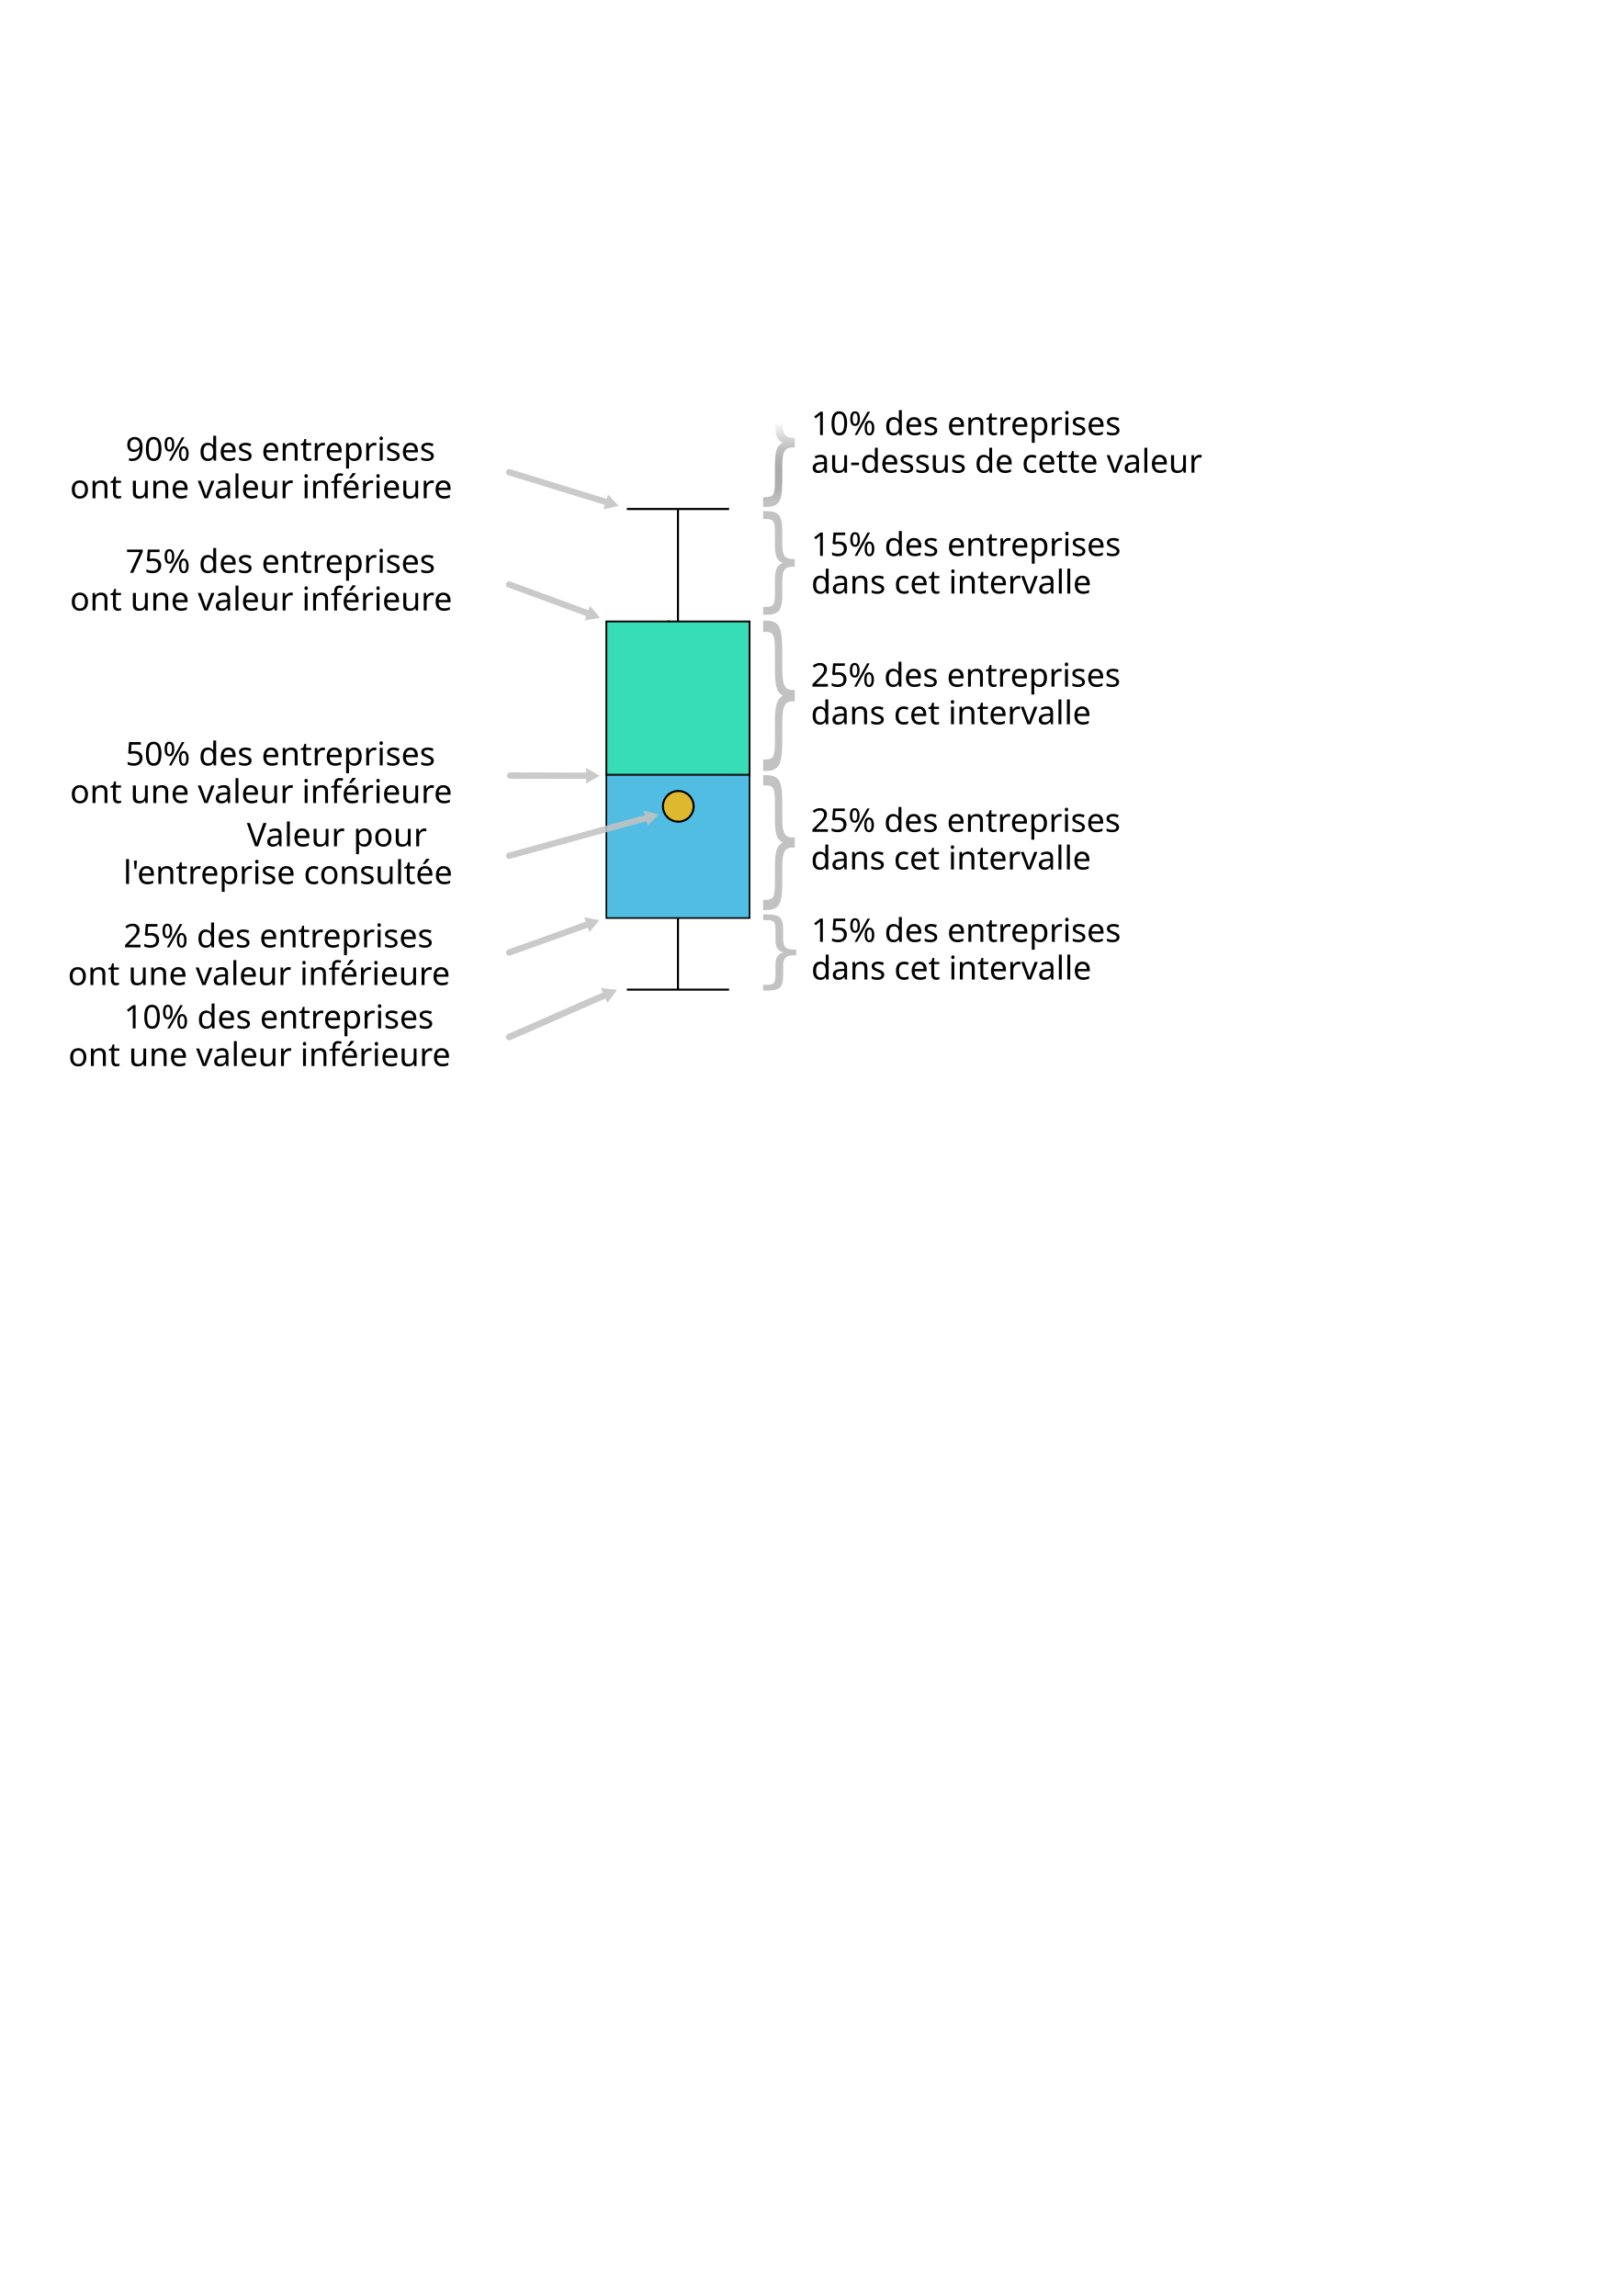
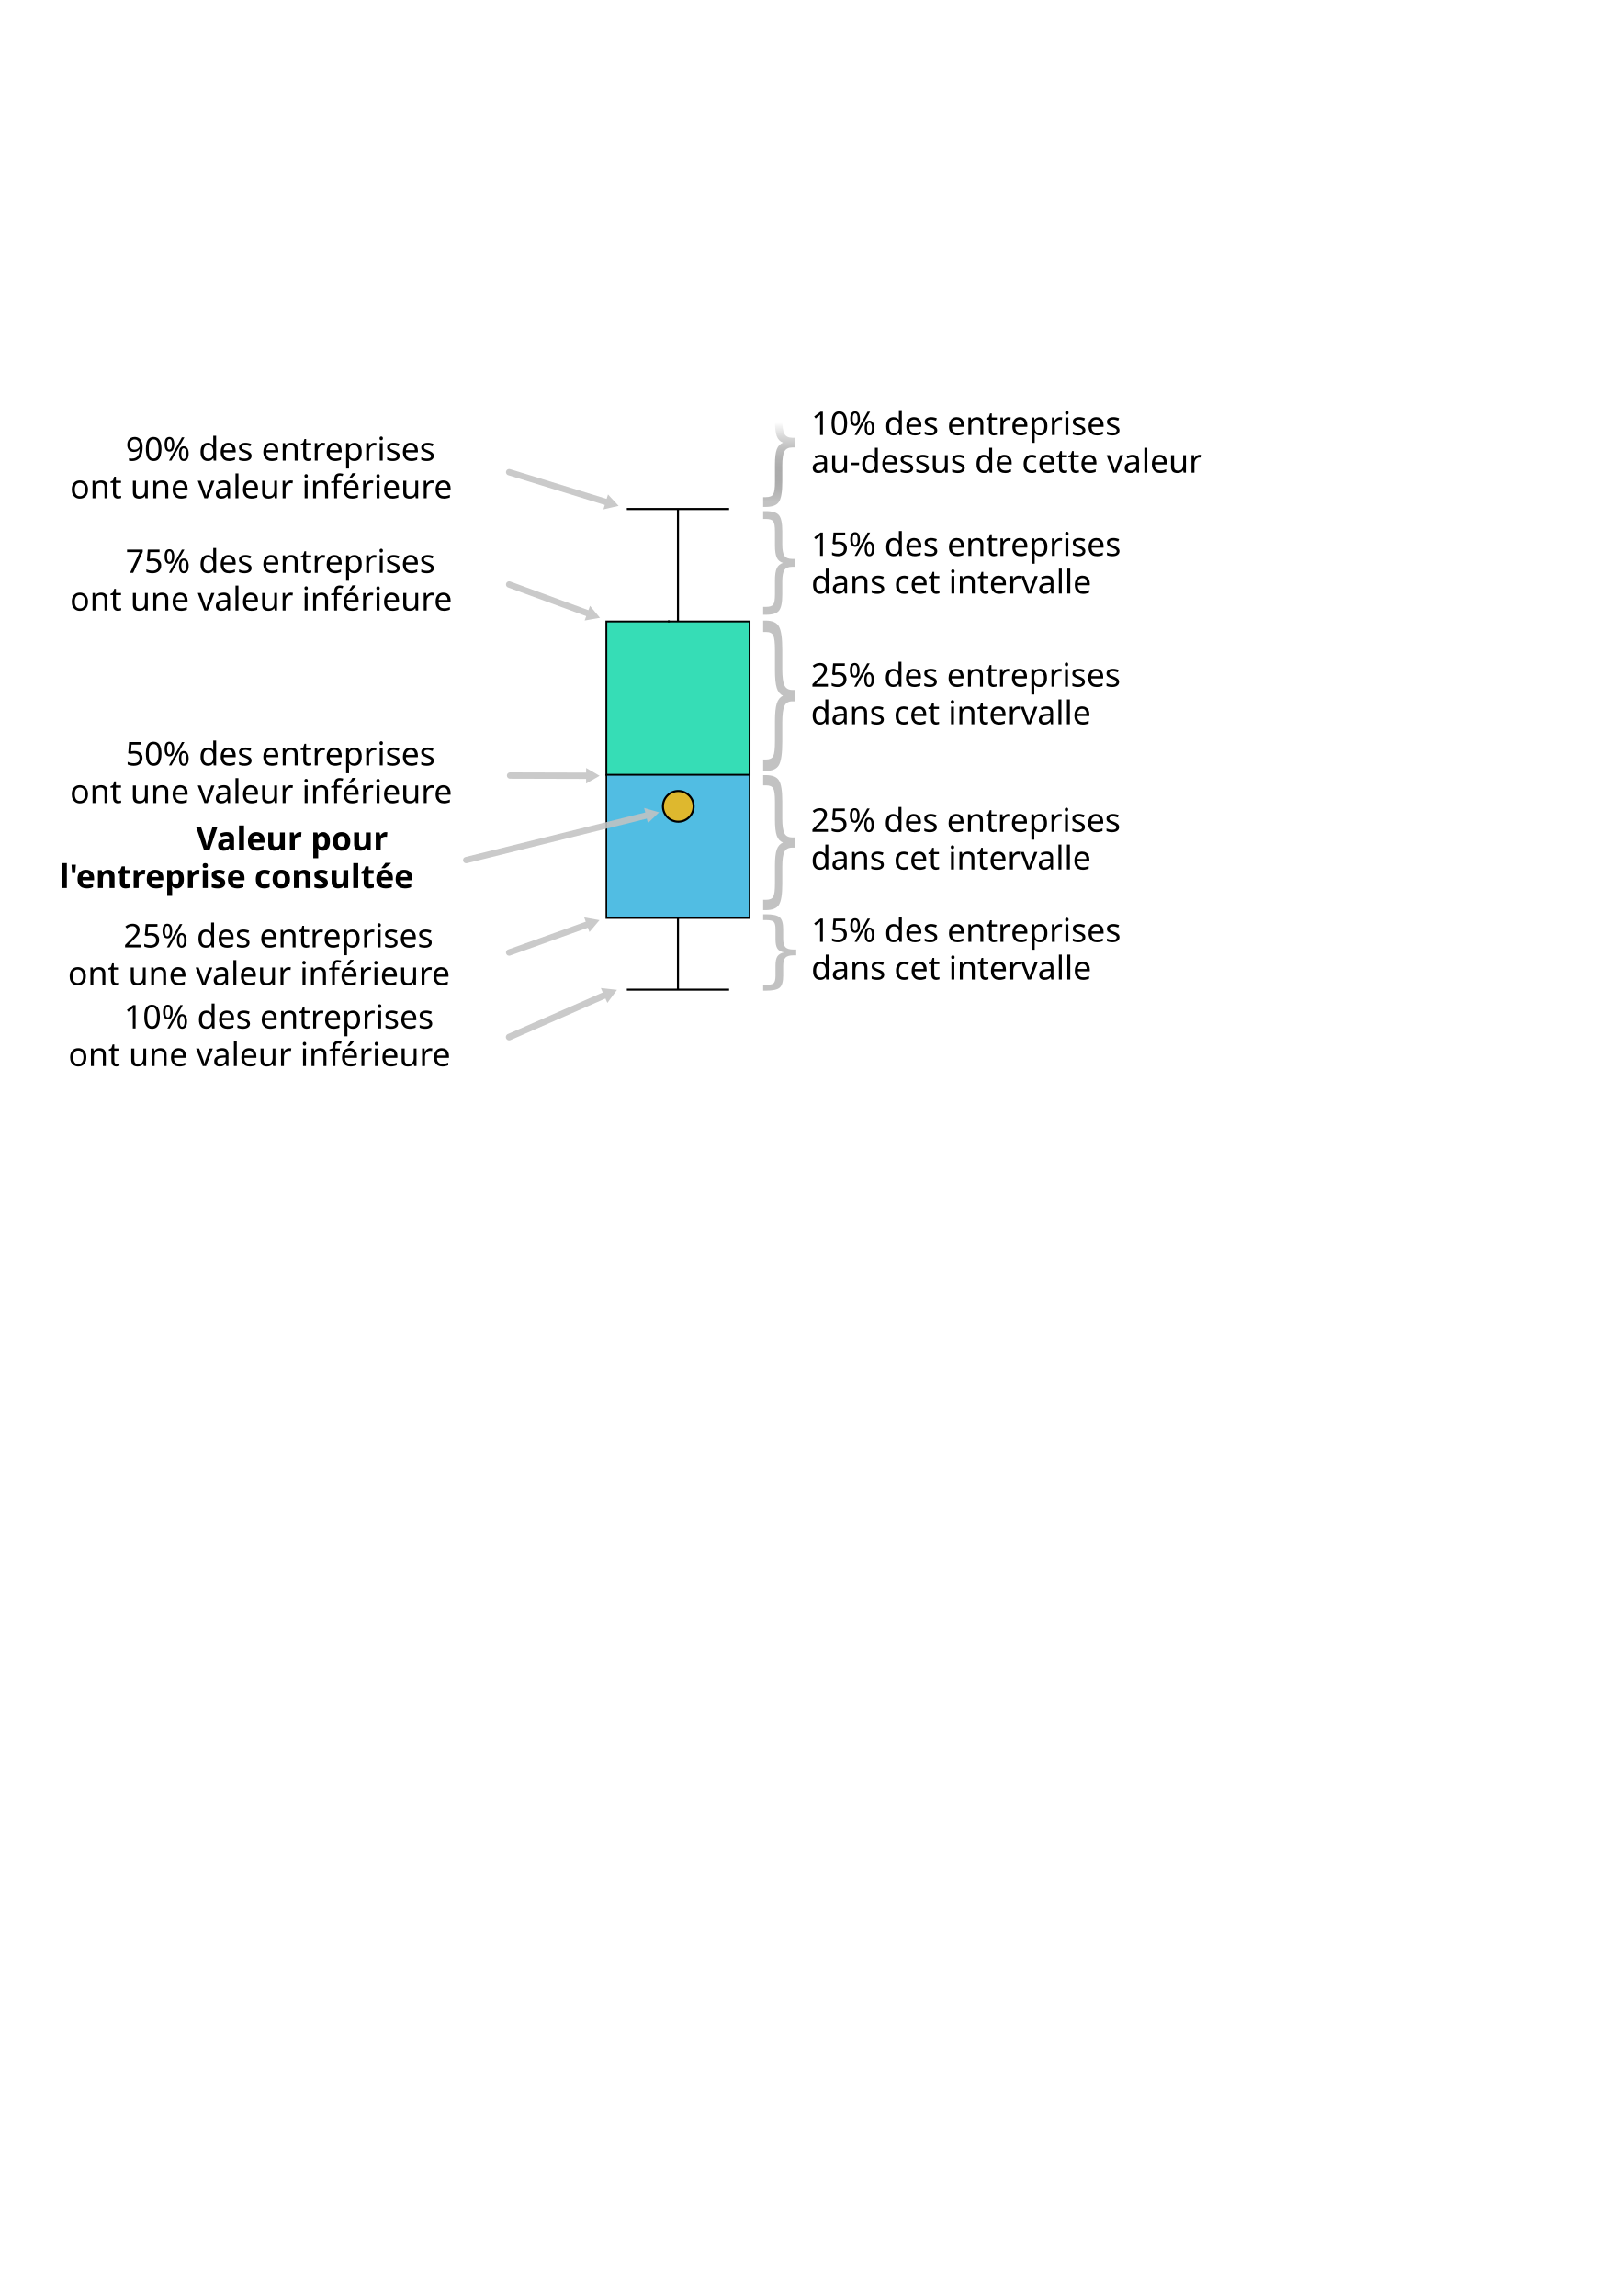
<svg xmlns="http://www.w3.org/2000/svg" xmlns:xlink="http://www.w3.org/1999/xlink" width="210mm" height="297mm" viewBox="0 0 210 297" version="1.1" id="svg5">
  <defs id="defs2">
    <rect x="95.659" y="189.101" width="157.137" height="397.348" id="rect422138" />
    <marker style="overflow:visible" id="TriangleInS" refX="0.0" refY="0.0" orient="auto">
      <path transform="scale(-0.2)" style="fill-rule:evenodd;fill:context-stroke;stroke:context-stroke;stroke-width:1.0pt" d="M 5.77,0.0 L -2.88,5.0 L -2.88,-5.0 L 5.77,0.0 z " id="path93545" />
    </marker>
    <marker style="overflow:visible" id="Arrow2Mstart" refX="0.0" refY="0.0" orient="auto">
      <path transform="scale(0.6) translate(0,0)" d="M 8.719,4.034 L -2.207,0.016 L 8.719,-4.002 C 6.973,-1.63 6.983,1.616 8.719,4.034 z " style="stroke:context-stroke;fill-rule:evenodd;fill:context-stroke;stroke-width:0.625;stroke-linejoin:round" id="path93430" />
    </marker>
    <marker style="overflow:visible" id="DotS" refX="0.0" refY="0.0" orient="auto">
      <path transform="scale(0.2) translate(7.4, 1)" style="fill-rule:evenodd;fill:context-stroke;stroke:context-stroke;stroke-width:1.0pt" d="M -2.5,-1.0 C -2.5,1.76 -4.74,4.0 -7.5,4.0 C -10.26,4.0 -12.5,1.76 -12.5,-1.0 C -12.5,-3.76 -10.26,-6.0 -7.5,-6.0 C -4.74,-6.0 -2.5,-3.76 -2.5,-1.0 z " id="path93473" />
    </marker>
    <marker style="overflow:visible" id="Arrow2Lstart" refX="0.0" refY="0.0" orient="auto">
      <path transform="scale(1.1) translate(1,0)" d="M 8.719,4.034 L -2.207,0.016 L 8.719,-4.002 C 6.973,-1.63 6.983,1.616 8.719,4.034 z " style="stroke:context-stroke;fill-rule:evenodd;fill:context-stroke;stroke-width:0.625;stroke-linejoin:round" id="path93424" />
    </marker>
    <marker style="overflow:visible" id="Arrow1Lstart" refX="0.0" refY="0.0" orient="auto">
      <path transform="scale(0.8) translate(12.5,0)" style="fill-rule:evenodd;fill:context-stroke;stroke:context-stroke;stroke-width:1.0pt" d="M 0.0,0.0 L 5.0,-5.0 L -12.5,0.0 L 5.0,5.0 L 0.0,0.0 z " id="path93406" />
    </marker>
    <linearGradient id="linearGradient92581">
      <stop style="stop-color:#c2c2c2;stop-opacity:1" offset="0" id="stop92577" />
      <stop style="stop-color:#000000;stop-opacity:0;" offset="1" id="stop92579" />
    </linearGradient>
    <linearGradient xlink:href="#linearGradient92581" id="linearGradient90016" x1="90.677" y1="51.562" x2="90.645" y2="44.711" gradientUnits="userSpaceOnUse" gradientTransform="translate(-0.09517376)" />
    <marker style="overflow:visible" id="DotS-0" refX="0" refY="0" orient="auto">
      <path transform="matrix(0.2,0,0,0.2,1.48,0.2)" style="fill:context-stroke;fill-rule:evenodd;stroke:context-stroke;stroke-width:1pt" d="m -2.5,-1 c 0,2.76 -2.24,5 -5,5 -2.76,0 -5,-2.24 -5,-5 0,-2.76 2.24,-5 5,-5 2.76,0 5,2.24 5,5 z" id="path93473-3" />
    </marker>
    <marker style="overflow:visible" id="DotS-2" refX="0" refY="0" orient="auto">
      <path transform="matrix(0.2,0,0,0.2,1.48,0.2)" style="fill:context-stroke;fill-rule:evenodd;stroke:context-stroke;stroke-width:1pt" d="m -2.5,-1 c 0,2.76 -2.24,5 -5,5 -2.76,0 -5,-2.24 -5,-5 0,-2.76 2.24,-5 5,-5 2.76,0 5,2.24 5,5 z" id="path93473-0" />
    </marker>
    <marker style="overflow:visible" id="TriangleInS-3" refX="0" refY="0" orient="auto">
      <path transform="scale(-0.2)" style="fill:context-stroke;fill-rule:evenodd;stroke:context-stroke;stroke-width:1pt" d="M 5.77,0 -2.88,5 V -5 Z" id="path93545-2" />
    </marker>
    <marker style="overflow:visible" id="TriangleInS-1" refX="0" refY="0" orient="auto">
      <path transform="scale(-0.2)" style="fill:context-stroke;fill-rule:evenodd;stroke:context-stroke;stroke-width:1pt" d="M 5.77,0 -2.88,5 V -5 Z" id="path93545-9" />
    </marker>
    <marker style="overflow:visible" id="TriangleInS-8" refX="0" refY="0" orient="auto">
      <path transform="scale(-0.2)" style="fill:context-stroke;fill-rule:evenodd;stroke:context-stroke;stroke-width:1pt" d="M 5.77,0 -2.88,5 V -5 Z" id="path93545-6" />
    </marker>
    <marker style="overflow:visible" id="TriangleInS-4" refX="0" refY="0" orient="auto">
      <path transform="scale(-0.2)" style="fill:context-stroke;fill-rule:evenodd;stroke:context-stroke;stroke-width:1pt" d="M 5.77,0 -2.88,5 V -5 Z" id="path93545-5" />
    </marker>
    <marker style="overflow:visible" id="TriangleInS-3-7" refX="0" refY="0" orient="auto">
      <path transform="scale(-0.2)" style="fill:context-stroke;fill-rule:evenodd;stroke:context-stroke;stroke-width:1pt" d="M 5.77,0 -2.88,5 V -5 Z" id="path93545-2-5" />
    </marker>
    <marker style="overflow:visible" id="TriangleInS-3-5" refX="0" refY="0" orient="auto">
      <path transform="scale(-0.2)" style="fill:context-stroke;fill-rule:evenodd;stroke:context-stroke;stroke-width:1pt" d="M 5.77,0 -2.88,5 V -5 Z" id="path93545-2-6" />
    </marker>
    <marker style="overflow:visible" id="TriangleInS-3-9" refX="0" refY="0" orient="auto">
      <path transform="scale(-0.2)" style="fill:context-stroke;fill-rule:evenodd;stroke:context-stroke;stroke-width:1pt" d="M 5.77,0 -2.88,5 V -5 Z" id="path93545-2-1" />
    </marker>
    <marker style="overflow:visible" id="TriangleInS-3-0" refX="0" refY="0" orient="auto">
      <path transform="scale(-0.2)" style="fill:context-stroke;fill-rule:evenodd;stroke:context-stroke;stroke-width:1pt" d="M 5.77,0 -2.88,5 V -5 Z" id="path93545-2-9" />
    </marker>
    <marker style="overflow:visible" id="TriangleInS-3-6" refX="0" refY="0" orient="auto">
      <path transform="scale(-0.2)" style="fill:context-stroke;fill-rule:evenodd;stroke:context-stroke;stroke-width:1pt" d="M 5.77,0 -2.88,5 V -5 Z" id="path93545-2-0" />
    </marker>
    <marker style="overflow:visible" id="TriangleInS-3-9-2" refX="0" refY="0" orient="auto">
      <path transform="scale(-0.2)" style="fill:context-stroke;fill-rule:evenodd;stroke:context-stroke;stroke-width:1pt" d="M 5.77,0 -2.88,5 V -5 Z" id="path93545-2-1-6" />
    </marker>
    <marker style="overflow:visible" id="TriangleInS-3-0-8" refX="0" refY="0" orient="auto">
      <path transform="scale(-0.2)" style="fill:context-stroke;fill-rule:evenodd;stroke:context-stroke;stroke-width:1pt" d="M 5.77,0 -2.88,5 V -5 Z" id="path93545-2-9-7" />
    </marker>
  </defs>
  <g id="layer1">
    <rect style="fill:#36ddb6;fill-opacity:1;fill-rule:evenodd;stroke:#000000;stroke-width:0.233;stroke-opacity:1" id="rect31" width="18.521" height="19.844" x="78.423" y="80.389" ry="0" />
    <rect style="fill:#51bde3;fill-opacity:1;fill-rule:evenodd;stroke:#000000;stroke-width:0.205;stroke-opacity:1" id="rect33" width="18.521" height="18.521" x="78.423" y="100.233" />
    <circle id="path1064" style="fill:#269ffb;stroke:#000000;stroke-width:0.265" cx="86.51" cy="80.37" r="0.006" />
    <circle id="path1066" style="fill:#269ffb;stroke:#000000;stroke-width:0.265" cx="86.51" cy="80.37" r="0.006" />
    <path style="fill:none;stroke:#000000;stroke-width:0.265px;stroke-linecap:butt;stroke-linejoin:miter;stroke-opacity:1" d="M 87.684,65.837 V 80.389 M 94.298,65.837 H 81.069 m 6.615,52.917 v 9.26 m 6.615,0 c -4.395,0 -8.772,0 -13.229,0" id="path1107" />
    <text xml:space="preserve" style="font-style:normal;font-variant:normal;font-weight:normal;font-stretch:normal;font-size:4.233px;line-height:1.15;font-family:'Saira Condensed';-inkscape-font-specification:'Saira Condensed, ';fill:#000000;fill-opacity:1;stroke:none;stroke-width:0.265" x="63.725" y="122.547" id="text6959">
      <tspan id="tspan6957" style="font-style:normal;font-variant:normal;font-weight:normal;font-stretch:normal;font-size:4.233px;font-family:'Saira Condensed';-inkscape-font-specification:'Saira Condensed, ';text-align:end;text-anchor:end;stroke-width:0.265" x="63.725" y="122.547">25% des entreprises</tspan>
      <tspan style="font-style:normal;font-variant:normal;font-weight:normal;font-stretch:normal;font-size:4.233px;font-family:'Saira Condensed';-inkscape-font-specification:'Saira Condensed, ';text-align:end;text-anchor:end;stroke-width:0.265" x="63.725" y="127.416" id="tspan313860">ont une valeur inférieure</tspan>
    </text>
    <text xml:space="preserve" style="font-style:normal;font-variant:normal;font-weight:normal;font-stretch:normal;font-size:4.233px;line-height:1.15;font-family:'Saira Condensed';-inkscape-font-specification:'Saira Condensed, ';fill:#000000;fill-opacity:1;stroke:none;stroke-width:0.265" x="63.997" y="59.583" id="text6959-1">
      <tspan id="tspan6957-45" style="font-style:normal;font-variant:normal;font-weight:normal;font-stretch:normal;font-size:4.233px;font-family:'Saira Condensed';-inkscape-font-specification:'Saira Condensed, ';text-align:end;text-anchor:end;stroke-width:0.265" x="63.997" y="59.583">90% des entreprises</tspan>
      <tspan style="font-style:normal;font-variant:normal;font-weight:normal;font-stretch:normal;font-size:4.233px;font-family:'Saira Condensed';-inkscape-font-specification:'Saira Condensed, ';text-align:end;text-anchor:end;stroke-width:0.265" x="63.997" y="64.452" id="tspan309132">ont une valeur inférieure</tspan>
    </text>
    <text xml:space="preserve" style="font-style:normal;font-variant:normal;font-weight:normal;font-stretch:normal;font-size:4.233px;line-height:1.15;font-family:'Saira Condensed';-inkscape-font-specification:'Saira Condensed, ';fill:#000000;fill-opacity:1;stroke:none;stroke-width:0.265" x="63.997" y="99.009" id="text6959-7">
      <tspan id="tspan6957-76" style="font-style:normal;font-variant:normal;font-weight:normal;font-stretch:normal;font-size:4.233px;font-family:'Saira Condensed';-inkscape-font-specification:'Saira Condensed, ';text-align:end;text-anchor:end;stroke-width:0.265" x="63.997" y="99.009">50% des entreprises</tspan>
      <tspan style="font-style:normal;font-variant:normal;font-weight:normal;font-stretch:normal;font-size:4.233px;font-family:'Saira Condensed';-inkscape-font-specification:'Saira Condensed, ';text-align:end;text-anchor:end;stroke-width:0.265" x="63.997" y="103.877" id="tspan312340">ont une valeur inférieure</tspan>
    </text>
    <text xml:space="preserve" style="font-style:normal;font-variant:normal;font-weight:normal;font-stretch:normal;font-size:4.233px;line-height:1.15;font-family:'Saira Condensed';-inkscape-font-specification:'Saira Condensed, ';fill:#000000;fill-opacity:1;stroke:none;stroke-width:0.265" x="63.997" y="74.103" id="text6959-092">
      <tspan id="tspan6957-5" style="font-style:normal;font-variant:normal;font-weight:normal;font-stretch:normal;font-size:4.233px;font-family:'Saira Condensed';-inkscape-font-specification:'Saira Condensed, ';text-align:end;text-anchor:end;stroke-width:0.265" x="63.997" y="74.103">75% des entreprises</tspan>
      <tspan style="font-style:normal;font-variant:normal;font-weight:normal;font-stretch:normal;font-size:4.233px;font-family:'Saira Condensed';-inkscape-font-specification:'Saira Condensed, ';text-align:end;text-anchor:end;stroke-width:0.265" x="63.997" y="78.971" id="tspan310586">ont une valeur inférieure</tspan>
    </text>
-     <text xml:space="preserve" style="font-style:normal;font-variant:normal;font-weight:normal;font-stretch:normal;font-size:4.233px;line-height:1.15;font-family:'Saira Condensed';-inkscape-font-specification:'Saira Condensed, ';fill:#000000;fill-opacity:1;stroke:none;stroke-width:0.265" x="64.032" y="109.474" id="text6959-09">
-       <tspan id="tspan6957-7" style="font-style:normal;font-variant:normal;font-weight:normal;font-stretch:normal;font-size:4.233px;font-family:'Saira Condensed';-inkscape-font-specification:'Saira Condensed, ';text-align:end;text-anchor:end;stroke-width:0.265" x="64.032" y="109.474">Valeur pour </tspan>
-       <tspan style="font-style:normal;font-variant:normal;font-weight:normal;font-stretch:normal;font-size:4.233px;font-family:'Saira Condensed';-inkscape-font-specification:'Saira Condensed, ';text-align:end;text-anchor:end;stroke-width:0.265" x="64.032" y="114.342" id="tspan396826">l'entreprise consultée</tspan>
+     <text xml:space="preserve" style="font-style:normal;font-variant:normal;font-weight:normal;font-stretch:normal;font-size:4.233px;line-height:1.15;font-family:'Saira Condensed';-inkscape-font-specification:'Saira Condensed, ';fill:#000000;fill-opacity:1;stroke:none;stroke-width:0.265" x="58.994" y="110.001" id="text6959-09">
+       <tspan id="tspan6957-7" style="font-style:normal;font-variant:normal;font-weight:bold;font-stretch:normal;font-size:4.233px;font-family:'Saira Condensed';-inkscape-font-specification:'Saira Condensed, ';text-align:end;text-anchor:end;stroke-width:0.265" x="58.994" y="110.001">Valeur pour </tspan>
+       <tspan style="font-style:normal;font-variant:normal;font-weight:bold;font-stretch:normal;font-size:4.233px;font-family:'Saira Condensed';-inkscape-font-specification:'Saira Condensed, ';text-align:end;text-anchor:end;stroke-width:0.265" x="58.994" y="114.87" id="tspan396826">l'entreprise consultée</tspan>
    </text>
    <text xml:space="preserve" style="font-style:normal;font-variant:normal;font-weight:normal;font-stretch:normal;font-size:4.233px;line-height:1.15;font-family:'Saira Condensed';-inkscape-font-specification:'Saira Condensed, ';fill:#000000;fill-opacity:1;stroke:none;stroke-width:0.265" x="104.87" y="88.822" id="text6959-0">
      <tspan id="tspan6957-4" style="font-style:normal;font-variant:normal;font-weight:normal;font-stretch:normal;font-size:4.233px;font-family:'Saira Condensed';-inkscape-font-specification:'Saira Condensed, ';stroke-width:0.265" x="104.87" y="88.822">25% des entreprises</tspan>
      <tspan style="font-style:normal;font-variant:normal;font-weight:normal;font-stretch:normal;font-size:4.233px;font-family:'Saira Condensed';-inkscape-font-specification:'Saira Condensed, ';stroke-width:0.265" x="104.87" y="93.69" id="tspan296466">dans cet intervalle</tspan>
    </text>
    <text xml:space="preserve" style="font-style:normal;font-variant:normal;font-weight:normal;font-stretch:normal;font-size:4.233px;line-height:1.15;font-family:'Saira Condensed';-inkscape-font-specification:'Saira Condensed, ';fill:#000000;fill-opacity:1;stroke:none;stroke-width:0.265" x="104.87" y="107.6" id="text6959-0-7">
      <tspan id="tspan6957-4-7" style="font-style:normal;font-variant:normal;font-weight:normal;font-stretch:normal;font-size:4.233px;font-family:'Saira Condensed';-inkscape-font-specification:'Saira Condensed, ';stroke-width:0.265" x="104.87" y="107.6">25% des entreprises</tspan>
      <tspan style="font-style:normal;font-variant:normal;font-weight:normal;font-stretch:normal;font-size:4.233px;font-family:'Saira Condensed';-inkscape-font-specification:'Saira Condensed, ';stroke-width:0.265" x="104.87" y="112.468" id="tspan298028">dans cet intervalle</tspan>
    </text>
    <text xml:space="preserve" style="font-style:normal;font-variant:normal;font-weight:normal;font-stretch:normal;font-size:4.233px;line-height:1.15;font-family:'Saira Condensed';-inkscape-font-specification:'Saira Condensed, ';fill:#000000;fill-opacity:1;stroke:none;stroke-width:0.265" x="104.921" y="121.833" id="text6959-0-7-8">
      <tspan id="tspan6957-4-7-4" style="font-style:normal;font-variant:normal;font-weight:normal;font-stretch:normal;font-size:4.233px;font-family:'Saira Condensed';-inkscape-font-specification:'Saira Condensed, ';stroke-width:0.265" x="104.921" y="121.833">15% des entreprises</tspan>
      <tspan style="font-style:normal;font-variant:normal;font-weight:normal;font-stretch:normal;font-size:4.233px;font-family:'Saira Condensed';-inkscape-font-specification:'Saira Condensed, ';stroke-width:0.265" x="104.921" y="126.702" id="tspan300796">dans cet intervalle </tspan>
    </text>
    <text xml:space="preserve" style="font-style:normal;font-variant:normal;font-weight:normal;font-stretch:normal;font-size:4.233px;line-height:1.15;font-family:'Saira Condensed';-inkscape-font-specification:'Saira Condensed, ';fill:#000000;fill-opacity:1;stroke:none;stroke-width:0.265" x="104.921" y="56.272" id="text6959-0-7-8-5-7">
      <tspan id="tspan6957-4-7-4-00-7" style="font-style:normal;font-variant:normal;font-weight:normal;font-stretch:normal;font-size:4.233px;font-family:'Saira Condensed';-inkscape-font-specification:'Saira Condensed, ';stroke-width:0.265" x="104.921" y="56.272">10% des entreprises </tspan>
      <tspan style="font-style:normal;font-variant:normal;font-weight:normal;font-stretch:normal;font-size:4.233px;font-family:'Saira Condensed';-inkscape-font-specification:'Saira Condensed, ';stroke-width:0.265" x="104.921" y="61.141" id="tspan292420">au-dessus de cette valeur</tspan>
    </text>
    <text xml:space="preserve" style="font-style:normal;font-variant:normal;font-weight:normal;font-stretch:normal;font-size:4.233px;line-height:1.15;font-family:'Saira Condensed';-inkscape-font-specification:'Saira Condensed, ';fill:#000000;fill-opacity:1;stroke:none;stroke-width:0.265" x="104.921" y="71.903" id="text6959-0-7-8-8">
      <tspan id="tspan6957-4-7-4-0" style="font-style:normal;font-variant:normal;font-weight:normal;font-stretch:normal;font-size:4.233px;font-family:'Saira Condensed';-inkscape-font-specification:'Saira Condensed, ';stroke-width:0.265" x="104.921" y="71.903">15% des entreprises </tspan>
      <tspan style="font-style:normal;font-variant:normal;font-weight:normal;font-stretch:normal;font-size:4.233px;font-family:'Saira Condensed';-inkscape-font-specification:'Saira Condensed, ';stroke-width:0.265" x="104.921" y="76.771" id="tspan286202">dans cet intervalle </tspan>
    </text>
    <circle style="fill:#deb82e;fill-opacity:1;stroke:#000000;stroke-width:0.265;stroke-opacity:1" id="path63065" cx="87.725" cy="104.304" r="1.984" />
    <g aria-label="}" id="text85780" style="font-size:10.583px;stroke-width:0.265" transform="matrix(1,0,0,1.373376,10.06579,8.114105)">
      <path d="m 88.635,51.253 h 0.362 q 0.723,0 0.941,-0.222 0.222,-0.222 0.222,-0.961 v -1.282 q 0,-0.806 0.233,-1.173 0.233,-0.367 0.806,-0.506 -0.574,-0.129 -0.806,-0.496 -0.233,-0.367 -0.233,-1.178 v -1.282 q 0,-0.734 -0.222,-0.956 -0.217,-0.227 -0.941,-0.227 h -0.362 v -0.739 h 0.326 q 1.287,0 1.716,0.382 0.434,0.377 0.434,1.519 v 1.24 q 0,0.77 0.279,1.07 0.279,0.295 1.013,0.295 h 0.32 v 0.739 h -0.32 q -0.734,0 -1.013,0.3 -0.279,0.3 -0.279,1.08 v 1.235 q 0,1.142 -0.434,1.524 -0.429,0.382 -1.716,0.382 h -0.326 z" id="path89816" style="fill:#c2c2c2;fill-opacity:1;stroke:none" />
    </g>
    <g aria-label="}" id="text85780-1" style="font-size:10.583px;stroke-width:0.265" transform="matrix(1,0,0,1.991554,10.06579,-3.830561)">
      <path d="m 88.635,51.253 h 0.362 q 0.723,0 0.941,-0.222 0.222,-0.222 0.222,-0.961 v -1.282 q 0,-0.806 0.233,-1.173 0.233,-0.367 0.806,-0.506 -0.574,-0.129 -0.806,-0.496 -0.233,-0.367 -0.233,-1.178 v -1.282 q 0,-0.734 -0.222,-0.956 -0.217,-0.227 -0.941,-0.227 h -0.362 v -0.739 h 0.326 q 1.287,0 1.716,0.382 0.434,0.377 0.434,1.519 v 1.24 q 0,0.77 0.279,1.07 0.279,0.295 1.013,0.295 h 0.32 v 0.739 h -0.32 q -0.734,0 -1.013,0.3 -0.279,0.3 -0.279,1.08 v 1.235 q 0,1.142 -0.434,1.524 -0.429,0.382 -1.716,0.382 h -0.326 z" id="path89816-5" style="fill:#c2c2c2;fill-opacity:1;stroke:none" />
    </g>
    <g aria-label="}" id="text85780-1-5" style="font-size:10.583px;stroke-width:0.265" transform="matrix(1,0,0,1.787942,10.06579,24.75828)">
      <path d="m 88.635,51.253 h 0.362 q 0.723,0 0.941,-0.222 0.222,-0.222 0.222,-0.961 v -1.282 q 0,-0.806 0.233,-1.173 0.233,-0.367 0.806,-0.506 -0.574,-0.129 -0.806,-0.496 -0.233,-0.367 -0.233,-1.178 v -1.282 q 0,-0.734 -0.222,-0.956 -0.217,-0.227 -0.941,-0.227 h -0.362 v -0.739 h 0.326 q 1.287,0 1.716,0.382 0.434,0.377 0.434,1.519 v 1.24 q 0,0.77 0.279,1.07 0.279,0.295 1.013,0.295 h 0.32 v 0.739 h -0.32 q -0.734,0 -1.013,0.3 -0.279,0.3 -0.279,1.08 v 1.235 q 0,1.142 -0.434,1.524 -0.429,0.382 -1.716,0.382 h -0.326 z" id="path89816-5-4" style="fill:#c2c2c2;fill-opacity:1;stroke:none" />
    </g>
    <g aria-label="}" id="text85780-7" style="font-size:10.583px;stroke-width:0.265;stroke-dasharray:none" transform="matrix(1,0,0,1.495572,10.16096,-12.19244)">
      <path d="m 88.54,51.151 h 0.362 q 0.723,0 0.941,-0.253 0.222,-0.253 0.222,-1.093 v -1.457 q 0,-0.917 0.233,-1.334 0.233,-0.417 0.806,-0.576 -0.574,-0.147 -0.806,-0.564 -0.233,-0.417 -0.233,-1.34 v -1.457 q 0,-0.834 -0.222,-1.087 -0.217,-0.259 -0.941,-0.259 h -0.362 v -0.84 h 0.326 q 1.287,0 1.716,0.435 0.434,0.429 0.434,1.727 v 1.41 q 0,0.875 0.279,1.216 0.279,0.335 1.013,0.335 h 0.32 v 0.84 h -0.32 q -0.734,0 -1.013,0.341 -0.279,0.341 -0.279,1.228 v 1.404 q 0,1.298 -0.434,1.733 -0.429,0.435 -1.716,0.435 h -0.326 z" id="path89816-6" style="opacity:1;fill:url(#linearGradient90016);fill-opacity:1;fill-rule:nonzero;stroke:none;stroke-width:0.265;stroke-opacity:1;stroke-dasharray:none" />
    </g>
    <text xml:space="preserve" style="font-style:normal;font-variant:normal;font-weight:normal;font-stretch:normal;font-size:4.233px;line-height:1.15;font-family:'Saira Condensed';-inkscape-font-specification:'Saira Condensed, ';fill:#000000;fill-opacity:1;stroke:none;stroke-width:0.265" x="63.788" y="133.034" id="text6959-3">
      <tspan id="tspan6957-2" style="font-style:normal;font-variant:normal;font-weight:normal;font-stretch:normal;font-size:4.233px;font-family:'Saira Condensed';-inkscape-font-specification:'Saira Condensed, ';text-align:end;text-anchor:end;stroke-width:0.265" x="63.788" y="133.034">10% des entreprises</tspan>
      <tspan style="font-style:normal;font-variant:normal;font-weight:normal;font-stretch:normal;font-size:4.233px;font-family:'Saira Condensed';-inkscape-font-specification:'Saira Condensed, ';text-align:end;text-anchor:end;stroke-width:0.265" x="63.788" y="137.902" id="tspan314834">ont une valeur inférieure</tspan>
    </text>
    <g aria-label="}" id="text85780-1-5-3" style="font-size:10.583px;stroke-width:0.265" transform="matrix(1.046566,0,0,1.011765,5.938382,75.53795)">
      <path d="m 88.635,51.253 h 0.362 q 0.723,0 0.941,-0.222 0.222,-0.222 0.222,-0.961 v -1.282 q 0,-0.806 0.233,-1.173 0.233,-0.367 0.806,-0.506 -0.574,-0.129 -0.806,-0.496 -0.233,-0.367 -0.233,-1.178 v -1.282 q 0,-0.734 -0.222,-0.956 -0.217,-0.227 -0.941,-0.227 h -0.362 v -0.739 h 0.326 q 1.287,0 1.716,0.382 0.434,0.377 0.434,1.519 v 1.24 q 0,0.77 0.279,1.07 0.279,0.295 1.013,0.295 h 0.32 v 0.739 h -0.32 q -0.734,0 -1.013,0.3 -0.279,0.3 -0.279,1.08 v 1.235 q 0,1.142 -0.434,1.524 -0.429,0.382 -1.716,0.382 h -0.326 z" id="path89816-5-4-6" style="fill:#c2c2c2;fill-opacity:1;stroke:none" />
    </g>
    <path style="opacity:0.875;fill:none;stroke:#c2c2c2;stroke-width:0.82;stroke-linecap:round;stroke-linejoin:miter;stroke-miterlimit:3.4;stroke-dasharray:none;stroke-opacity:1;marker-start:url(#TriangleInS-3-5)" d="M 76.506,79.517 65.851,75.606 v 0" id="path92816-3-8-2" />
    <path style="opacity:0.875;fill:none;stroke:#c2c2c2;stroke-width:0.82;stroke-linecap:round;stroke-linejoin:miter;stroke-miterlimit:3.4;stroke-dasharray:none;stroke-opacity:1;marker-start:url(#TriangleInS-3-9)" d="m 76.387,100.349 -10.416,-0.029 v 0" id="path92816-3-8-27" />
    <path style="opacity:0.875;fill:none;stroke:#c2c2c2;stroke-width:0.82;stroke-linecap:round;stroke-linejoin:miter;stroke-miterlimit:3.4;stroke-dasharray:none;stroke-opacity:1;marker-start:url(#TriangleInS-3-0)" d="m 76.441,119.417 -10.59,3.795 v 0" id="path92816-3-8-3" />
    <path style="opacity:0.875;fill:none;stroke:#c2c2c2;stroke-width:0.855;stroke-linecap:round;stroke-linejoin:miter;stroke-miterlimit:3.4;stroke-dasharray:none;stroke-opacity:1;marker-start:url(#TriangleInS-3-6)" d="m 78.687,128.527 -12.836,5.623 v 0" id="path92816-3-8-6" />
    <path style="opacity:0.875;fill:none;stroke:#c2c2c2;stroke-width:0.82;stroke-linecap:round;stroke-linejoin:miter;stroke-miterlimit:3.4;stroke-dasharray:none;stroke-opacity:1;marker-start:url(#TriangleInS-3-9-2)" d="M 78.896,65.093 65.851,61.077 v 0" id="path92816-3-8-27-1" />
-     <path style="opacity:0.875;fill:none;stroke:#c2c2c2;stroke-width:0.82;stroke-linecap:round;stroke-linejoin:miter;stroke-miterlimit:3.4;stroke-dasharray:none;stroke-opacity:1;marker-start:url(#TriangleInS-3-0-8)" d="m 84.074,105.669 -18.224,5.031 v 0" id="path92816-3-8-3-9" />
+     <path style="opacity:0.875;fill:none;stroke:#c2c2c2;stroke-width:0.82;stroke-linecap:round;stroke-linejoin:miter;stroke-miterlimit:3.4;stroke-dasharray:none;stroke-opacity:1;marker-start:url(#TriangleInS-3-0-8)" d="m 84.117,105.356 -23.819,5.902 v 0" id="path92816-3-8-3-9" />
    <text xml:space="preserve" transform="scale(0.2645833)" id="text422136" style="fill:black;fill-opacity:1;line-height:1.25;stroke:none;font-family:sans-serif;font-style:normal;font-weight:normal;font-size:40px;white-space:pre;shape-inside:url(#rect422138)" />
    <path style="fill:none;stroke:#000000;stroke-width:0.265px;stroke-linecap:butt;stroke-linejoin:miter;stroke-opacity:1" d="m 66.448,134.517 v 0" id="path426176" />
  </g>
</svg>
